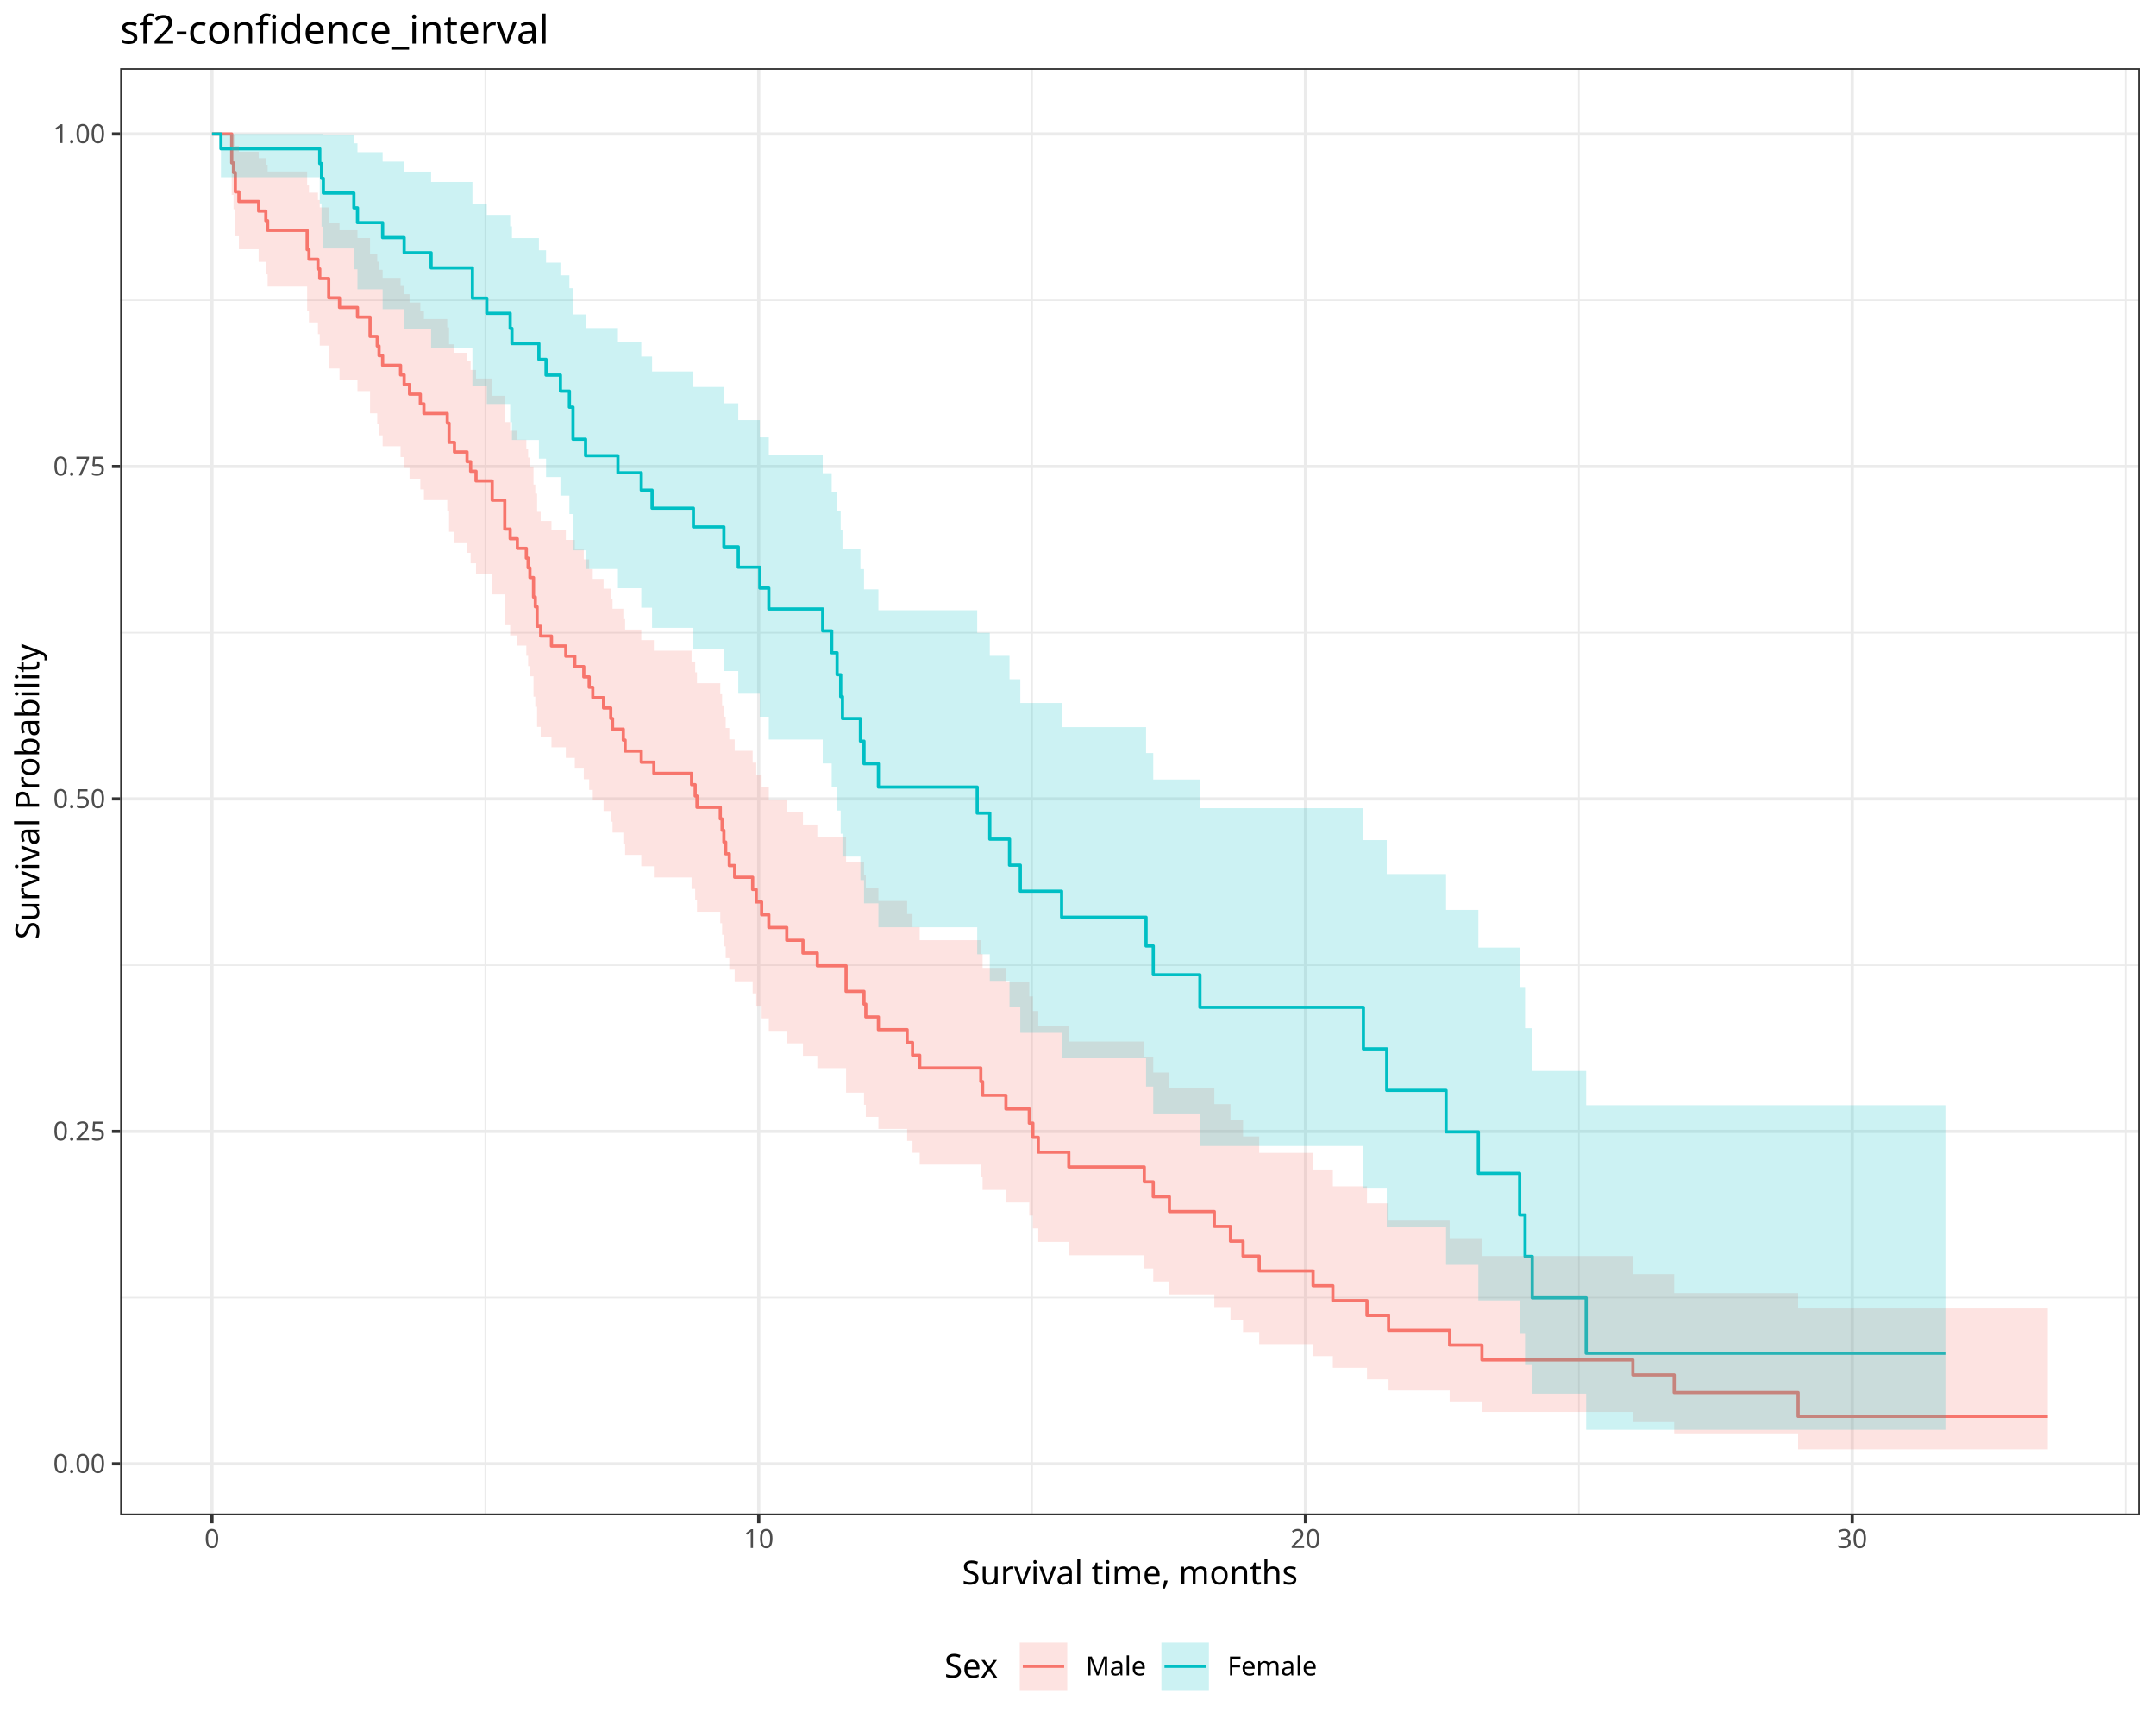
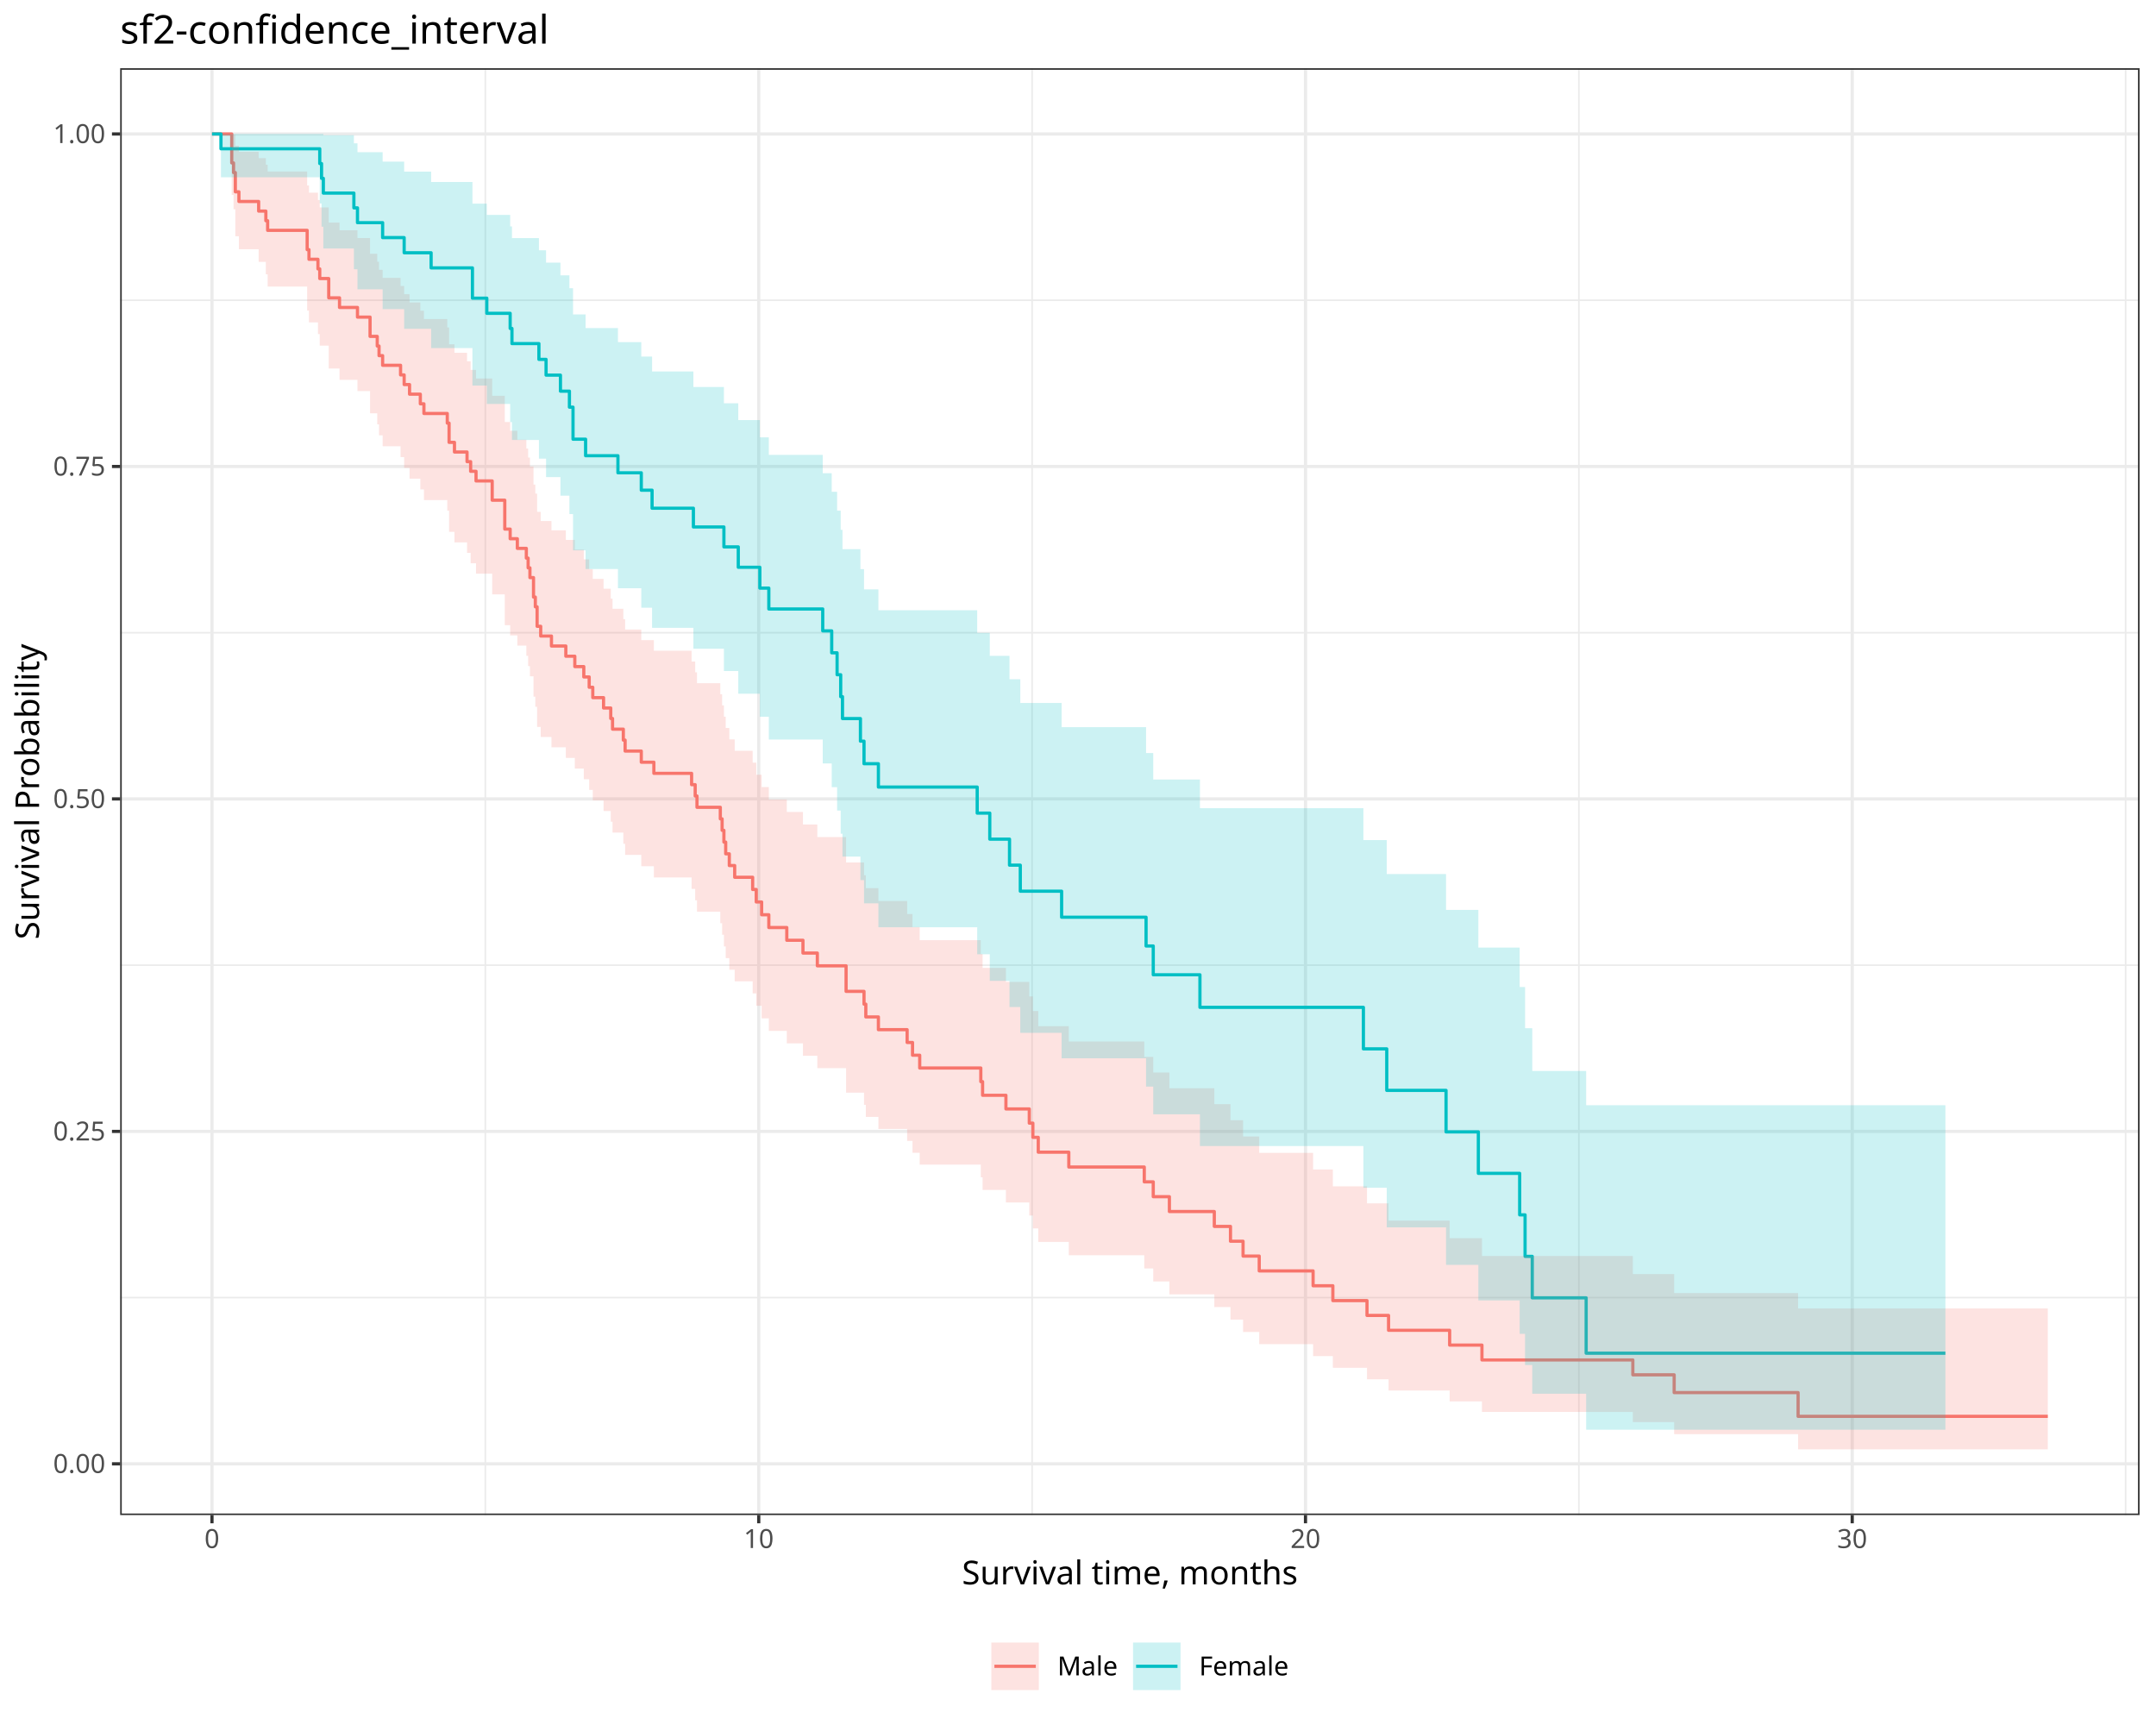
<svg xmlns="http://www.w3.org/2000/svg" class="svglite" data-engine-version="2.0" width="720.00pt" height="576.00pt" viewBox="0 0 720.00 576.00">
  <defs>
    <style type="text/css">
    .svglite line, .svglite polyline, .svglite polygon, .svglite path, .svglite rect, .svglite circle {
      fill: none;
      stroke: #000000;
      stroke-linecap: round;
      stroke-linejoin: round;
      stroke-miterlimit: 10.00;
    }
  </style>
  </defs>
  <rect width="100%" height="100%" style="stroke: none; fill: #FFFFFF;" />
  <defs>
    <clipPath id="cpMC4wMHw3MjAuMDB8MC4wMHw1NzYuMDA=">
      <rect x="0.00" y="0.00" width="720.00" height="576.00" />
    </clipPath>
  </defs>
  <g clip-path="url(#cpMC4wMHw3MjAuMDB8MC4wMHw1NzYuMDA=)">
    <rect x="0.00" y="0.00" width="720.00" height="576.00" style="stroke-width: 1.07; stroke: #FFFFFF; fill: #FFFFFF;" />
  </g>
  <defs>
    <clipPath id="cpNDAuMTN8NzE0LjUyfDIyLjc4fDUwNS45MQ==">
      <rect x="40.13" y="22.78" width="674.39" height="483.13" />
    </clipPath>
  </defs>
  <g clip-path="url(#cpNDAuMTN8NzE0LjUyfDIyLjc4fDUwNS45MQ==)">
    <rect x="40.13" y="22.78" width="674.39" height="483.13" style="stroke-width: 1.07; stroke: none; fill: #FFFFFF;" />
    <polyline points="40.13,433.29 714.52,433.29 " style="stroke-width: 0.53; stroke: #EBEBEB; stroke-linecap: butt;" />
    <polyline points="40.13,322.28 714.52,322.28 " style="stroke-width: 0.53; stroke: #EBEBEB; stroke-linecap: butt;" />
    <polyline points="40.13,211.27 714.52,211.27 " style="stroke-width: 0.53; stroke: #EBEBEB; stroke-linecap: butt;" />
    <polyline points="40.13,100.25 714.52,100.25 " style="stroke-width: 0.53; stroke: #EBEBEB; stroke-linecap: butt;" />
    <polyline points="162.08,505.91 162.08,22.78 " style="stroke-width: 0.53; stroke: #EBEBEB; stroke-linecap: butt;" />
    <polyline points="344.67,505.91 344.67,22.78 " style="stroke-width: 0.53; stroke: #EBEBEB; stroke-linecap: butt;" />
    <polyline points="527.26,505.91 527.26,22.78 " style="stroke-width: 0.53; stroke: #EBEBEB; stroke-linecap: butt;" />
    <polyline points="709.85,505.91 709.85,22.78 " style="stroke-width: 0.53; stroke: #EBEBEB; stroke-linecap: butt;" />
    <polyline points="40.13,488.80 714.52,488.80 " style="stroke-width: 1.07; stroke: #EBEBEB; stroke-linecap: butt;" />
    <polyline points="40.13,377.79 714.52,377.79 " style="stroke-width: 1.07; stroke: #EBEBEB; stroke-linecap: butt;" />
    <polyline points="40.13,266.77 714.52,266.77 " style="stroke-width: 1.07; stroke: #EBEBEB; stroke-linecap: butt;" />
    <polyline points="40.13,155.76 714.52,155.76 " style="stroke-width: 1.07; stroke: #EBEBEB; stroke-linecap: butt;" />
    <polyline points="40.13,44.74 714.52,44.74 " style="stroke-width: 1.07; stroke: #EBEBEB; stroke-linecap: butt;" />
    <polyline points="70.79,505.91 70.79,22.78 " style="stroke-width: 1.07; stroke: #EBEBEB; stroke-linecap: butt;" />
    <polyline points="253.38,505.91 253.38,22.78 " style="stroke-width: 1.07; stroke: #EBEBEB; stroke-linecap: butt;" />
    <polyline points="435.97,505.91 435.97,22.78 " style="stroke-width: 1.07; stroke: #EBEBEB; stroke-linecap: butt;" />
    <polyline points="618.55,505.91 618.55,22.78 " style="stroke-width: 1.07; stroke: #EBEBEB; stroke-linecap: butt;" />
    <polyline points="70.79,44.74 77.39,44.74 77.39,54.40 77.99,54.40 77.99,57.62 78.59,57.62 78.59,64.05 79.79,64.05 79.79,67.27 86.38,67.27 86.38,70.49 88.78,70.49 88.78,73.70 89.38,73.70 89.38,76.92 102.58,76.92 102.58,83.36 103.18,83.36 103.18,86.58 106.18,86.58 106.18,89.79 106.78,89.79 106.78,93.01 109.78,93.01 109.78,99.45 113.38,99.45 113.38,102.66 119.38,102.66 119.38,105.88 123.58,105.88 123.58,112.32 125.98,112.32 125.98,115.54 126.58,115.54 126.58,118.75 127.78,118.75 127.78,121.97 133.77,121.97 133.77,125.19 134.97,125.19 134.97,128.41 136.77,128.41 136.77,131.62 140.37,131.62 140.37,134.84 141.57,134.84 141.57,138.06 149.37,138.06 149.37,141.28 149.97,141.28 149.97,147.71 151.77,147.71 151.77,150.93 155.97,150.93 155.97,154.15 157.17,154.15 157.17,157.37 158.97,157.37 158.97,160.59 164.37,160.59 164.37,167.02 168.57,167.02 168.57,176.67 170.37,176.67 170.37,179.89 172.77,179.89 172.77,183.11 175.17,183.11 175.17,183.11 175.77,183.11 175.77,186.36 176.37,186.36 176.37,189.61 176.97,189.61 176.97,192.87 178.17,192.87 178.17,199.37 178.77,199.37 178.77,202.62 179.37,202.62 179.37,209.13 180.57,209.13 180.57,212.38 181.77,212.38 181.77,212.38 183.56,212.38 183.56,212.38 184.16,212.38 184.16,215.71 185.36,215.71 185.36,215.71 188.36,215.71 188.36,215.71 188.96,215.71 188.96,219.12 191.96,219.12 191.96,222.58 194.96,222.58 194.96,226.04 196.76,226.04 196.76,229.49 197.96,229.49 197.96,232.95 201.56,232.95 201.56,236.41 203.36,236.41 203.36,236.41 203.96,236.41 203.96,239.91 204.56,239.91 204.56,243.47 205.76,243.47 205.76,243.47 208.16,243.47 208.16,247.13 208.76,247.13 208.76,250.79 212.96,250.79 212.96,250.79 214.16,250.79 214.16,254.51 218.36,254.51 218.36,258.23 226.16,258.23 226.16,258.23 230.96,258.23 230.96,262.01 232.16,262.01 232.16,265.79 232.76,265.79 232.76,269.57 238.15,269.57 238.15,269.57 240.55,269.57 240.55,273.42 241.15,273.42 241.15,277.26 241.75,277.26 241.75,281.18 242.35,281.18 242.35,285.10 243.55,285.10 243.55,289.02 245.35,289.02 245.35,292.93 245.95,292.93 245.95,292.93 250.75,292.93 250.75,292.93 251.35,292.93 251.35,297.01 252.55,297.01 252.55,301.18 254.35,301.18 254.35,305.45 256.75,305.45 256.75,309.71 262.75,309.71 262.75,313.97 268.15,313.97 268.15,318.24 272.95,318.24 272.95,322.50 282.55,322.50 282.55,331.03 288.54,331.03 288.54,335.30 289.14,335.30 289.14,339.56 293.34,339.56 293.34,343.82 302.94,343.82 302.94,348.09 304.74,348.09 304.74,352.35 307.14,352.35 307.14,356.62 313.14,356.62 313.14,356.62 318.54,356.62 318.54,356.62 327.54,356.62 327.54,361.17 328.14,361.17 328.14,365.73 335.93,365.73 335.93,370.29 337.13,370.29 337.13,370.29 343.73,370.29 343.73,375.03 344.93,375.03 344.93,379.77 345.53,379.77 345.53,379.77 346.73,379.77 346.73,384.73 356.93,384.73 356.93,389.68 382.13,389.68 382.13,394.64 385.13,394.64 385.13,399.59 390.52,399.59 390.52,404.55 405.52,404.55 405.52,409.51 410.92,409.51 410.92,414.46 415.12,414.46 415.12,419.42 420.52,419.42 420.52,424.37 438.51,424.37 438.51,429.33 445.11,429.33 445.11,434.29 456.51,434.29 456.51,439.24 463.71,439.24 463.71,444.20 484.11,444.20 484.11,449.15 494.90,449.15 494.90,454.11 545.29,454.11 545.29,459.07 554.29,459.07 554.29,459.07 559.09,459.07 559.09,465.01 574.69,465.01 574.69,465.01 600.48,465.01 600.48,472.94 676.67,472.94 676.67,472.94 683.87,472.94 683.87,472.94 " style="stroke-width: 1.07; stroke: #F8766D; stroke-linecap: butt;" />
    <polyline points="70.79,44.74 73.79,44.74 73.79,49.68 106.78,49.68 106.78,54.61 107.38,54.61 107.38,59.55 107.98,59.55 107.98,64.48 118.18,64.48 118.18,69.41 119.38,69.41 119.38,74.35 125.98,74.35 125.98,74.35 127.78,74.35 127.78,79.34 133.77,79.34 133.77,79.34 134.97,79.34 134.97,84.40 143.97,84.40 143.97,89.45 157.77,89.45 157.77,99.56 162.57,99.56 162.57,104.62 170.37,104.62 170.37,109.67 170.97,109.67 170.97,114.73 174.57,114.73 174.57,114.73 175.77,114.73 175.77,114.73 176.97,114.73 176.97,114.73 179.97,114.73 179.97,120.00 182.36,120.00 182.36,125.26 185.96,125.26 185.96,125.26 187.16,125.26 187.16,130.61 190.16,130.61 190.16,135.96 191.36,135.96 191.36,146.65 191.96,146.65 191.96,146.65 192.56,146.65 192.56,146.65 195.56,146.65 195.56,152.17 197.36,152.17 197.36,152.17 205.16,152.17 205.16,152.17 206.36,152.17 206.36,157.87 211.76,157.87 211.76,157.87 214.16,157.87 214.16,163.68 214.76,163.68 214.76,163.68 216.56,163.68 216.56,163.68 217.76,163.68 217.76,169.70 221.96,169.70 221.96,169.70 230.36,169.70 230.36,169.70 231.56,169.70 231.56,175.96 232.16,175.96 232.16,175.96 233.95,175.96 233.95,175.96 236.35,175.96 236.35,175.96 241.75,175.96 241.75,182.61 245.95,182.61 245.95,182.61 246.55,182.61 246.55,189.42 248.35,189.42 248.35,189.42 253.75,189.42 253.75,196.38 256.75,196.38 256.75,203.34 259.75,203.34 259.75,203.34 269.95,203.34 269.95,203.34 274.75,203.34 274.75,210.66 277.75,210.66 277.75,217.98 279.55,217.98 279.55,225.30 280.75,225.30 280.75,232.62 281.35,232.62 281.35,239.94 284.34,239.94 284.34,239.94 287.34,239.94 287.34,247.48 288.54,247.48 288.54,255.02 289.14,255.02 289.14,255.02 293.34,255.02 293.34,262.81 296.34,262.81 296.34,262.81 299.94,262.81 299.94,262.81 301.14,262.81 301.14,262.81 326.34,262.81 326.34,271.51 330.54,271.51 330.54,280.20 337.13,280.20 337.13,288.89 340.73,288.89 340.73,297.58 354.53,297.58 354.53,306.27 377.33,306.27 377.33,306.27 382.73,306.27 382.73,315.88 385.13,315.88 385.13,325.49 388.12,325.49 388.12,325.49 396.52,325.49 396.52,325.49 400.72,325.49 400.72,336.37 401.32,336.37 401.32,336.37 406.12,336.37 406.12,336.37 423.52,336.37 423.52,336.37 455.31,336.37 455.31,350.23 463.11,350.23 463.11,364.09 482.91,364.09 482.91,377.95 493.70,377.95 493.70,391.80 507.50,391.80 507.50,405.66 509.30,405.66 509.30,419.52 511.70,419.52 511.70,433.37 514.70,433.37 514.70,433.37 529.70,433.37 529.70,451.85 563.29,451.85 563.29,451.85 649.67,451.85 649.67,451.85 " style="stroke-width: 1.07; stroke: #00BFC4; stroke-linecap: butt;" />
    <polygon points="70.79,44.74 77.39,44.74 77.39,44.74 77.99,44.74 77.99,45.00 78.59,45.00 78.59,48.67 79.79,48.67 79.79,50.69 86.38,50.69 86.38,52.81 88.78,52.81 88.78,55.00 89.38,55.00 89.38,57.26 102.58,57.26 102.58,61.94 103.18,61.94 103.18,64.34 106.18,64.34 106.18,66.79 106.78,66.79 106.78,69.27 109.78,69.27 109.78,74.32 113.38,74.32 113.38,76.89 119.38,76.89 119.38,79.48 123.58,79.48 123.58,84.74 125.98,84.74 125.98,87.40 126.58,87.40 126.58,90.09 127.78,90.09 127.78,92.79 133.77,92.79 133.77,95.50 134.97,95.50 134.97,98.24 136.77,98.24 136.77,100.99 140.37,100.99 140.37,103.76 141.57,103.76 141.57,106.54 149.37,106.54 149.37,109.34 149.97,109.34 149.97,114.97 151.77,114.97 151.77,117.80 155.97,117.80 155.97,120.65 157.17,120.65 157.17,123.51 158.97,123.51 158.97,126.39 164.37,126.39 164.37,132.16 168.57,132.16 168.57,140.91 170.37,140.91 170.37,143.85 172.77,143.85 172.77,146.80 175.17,146.80 175.17,146.80 175.77,146.80 175.77,149.78 176.37,149.78 176.37,152.77 176.97,152.77 176.97,155.77 178.17,155.77 178.17,161.80 178.77,161.80 178.77,164.83 179.37,164.83 179.37,170.91 180.57,170.91 180.57,173.97 181.77,173.97 181.77,173.97 183.56,173.97 183.56,173.97 184.16,173.97 184.16,177.09 185.36,177.09 185.36,177.09 188.36,177.09 188.36,177.09 188.96,177.09 188.96,180.29 191.96,180.29 191.96,183.52 194.96,183.52 194.96,186.77 196.76,186.77 196.76,190.03 197.96,190.03 197.96,193.30 201.56,193.30 201.56,196.58 203.36,196.58 203.36,196.58 203.96,196.58 203.96,199.90 204.56,199.90 204.56,203.28 205.76,203.28 205.76,203.28 208.16,203.28 208.16,206.74 208.76,206.74 208.76,210.21 212.96,210.21 212.96,210.21 214.16,210.21 214.16,213.74 218.36,213.74 218.36,217.29 226.16,217.29 226.16,217.29 230.96,217.29 230.96,220.89 232.16,220.89 232.16,224.50 232.76,224.50 232.76,228.13 238.15,228.13 238.15,228.13 240.55,228.13 240.55,231.82 241.15,231.82 241.15,235.52 241.75,235.52 241.75,239.30 242.35,239.30 242.35,243.08 243.55,243.08 243.55,246.89 245.35,246.89 245.35,250.70 245.95,250.70 245.95,250.70 250.75,250.70 250.75,250.70 251.35,250.70 251.35,254.66 252.55,254.66 252.55,258.69 254.35,258.69 254.35,262.81 256.75,262.81 256.75,266.96 262.75,266.96 262.75,271.12 268.15,271.12 268.15,275.31 272.95,275.31 272.95,279.51 282.55,279.51 282.55,287.99 288.54,287.99 288.54,292.26 289.14,292.26 289.14,296.55 293.34,296.55 293.34,300.86 302.94,300.86 302.94,305.20 304.74,305.20 304.74,309.56 307.14,309.56 307.14,313.94 313.14,313.94 313.14,313.94 318.54,313.94 318.54,313.94 327.54,313.94 327.54,318.55 328.14,318.55 328.14,323.20 335.93,323.20 335.93,327.88 337.13,327.88 337.13,327.88 343.73,327.88 343.73,332.72 344.93,332.72 344.93,337.60 345.53,337.60 345.53,337.60 346.73,337.60 346.73,342.66 356.93,342.66 356.93,347.77 382.13,347.77 382.13,352.92 385.13,352.92 385.13,358.13 390.52,358.13 390.52,363.38 405.52,363.38 405.52,368.69 410.92,368.69 410.92,374.06 415.12,374.06 415.12,379.48 420.52,379.48 420.52,384.96 438.51,384.96 438.51,390.51 445.11,390.51 445.11,396.13 456.51,396.13 456.51,401.82 463.71,401.82 463.71,407.59 484.11,407.59 484.11,413.44 494.90,413.44 494.90,419.39 545.29,419.39 545.29,425.43 554.29,425.43 554.29,425.43 559.09,425.43 559.09,431.77 574.69,431.77 574.69,431.77 600.48,431.77 600.48,436.92 676.67,436.92 676.67,436.92 683.87,436.92 683.87,436.92 683.87,483.95 683.87,483.95 676.67,483.95 676.67,483.95 600.48,483.95 600.48,478.88 574.69,478.88 574.69,478.88 559.09,478.88 559.09,474.85 554.29,474.85 554.29,474.85 545.29,474.85 545.29,471.46 494.90,471.46 494.90,467.94 484.11,467.94 484.11,464.31 463.71,464.31 463.71,460.57 456.51,460.57 456.51,456.73 445.11,456.73 445.11,452.82 438.51,452.82 438.51,448.83 420.52,448.83 420.52,444.77 415.12,444.77 415.12,440.64 410.92,440.64 410.92,436.45 405.52,436.45 405.52,432.21 390.52,432.21 390.52,427.90 385.13,427.90 385.13,423.55 382.13,423.55 382.13,419.14 356.93,419.14 356.93,414.69 346.73,414.69 346.73,410.18 345.53,410.18 345.53,410.18 344.93,410.18 344.93,405.87 343.73,405.87 343.73,401.52 337.13,401.52 337.13,401.52 335.93,401.52 335.93,397.34 328.14,397.34 328.14,393.12 327.54,393.12 327.54,388.88 318.54,388.88 318.54,388.88 313.14,388.88 313.14,388.88 307.14,388.88 307.14,384.93 304.74,384.93 304.74,380.96 302.94,380.96 302.94,376.96 293.34,376.96 293.34,372.95 289.14,372.95 289.14,368.91 288.54,368.91 288.54,364.85 282.55,364.85 282.55,356.66 272.95,356.66 272.95,352.54 268.15,352.54 268.15,348.39 262.75,348.39 262.75,344.23 256.75,344.23 256.75,340.04 254.35,340.04 254.35,335.83 252.55,335.83 252.55,331.71 251.35,331.71 251.35,327.67 250.75,327.67 250.75,327.67 245.95,327.67 245.95,327.67 245.35,327.67 245.35,323.81 243.55,323.81 243.55,319.93 242.35,319.93 242.35,316.03 241.75,316.03 241.75,312.12 241.15,312.12 241.15,308.28 240.55,308.28 240.55,304.42 238.15,304.42 238.15,304.42 232.76,304.42 232.76,300.63 232.16,300.63 232.16,296.82 230.96,296.82 230.96,293.00 226.16,293.00 226.16,293.00 218.36,293.00 218.36,289.24 214.16,289.24 214.16,285.46 212.96,285.46 212.96,285.46 208.76,285.46 208.76,281.74 208.16,281.74 208.16,278.01 205.76,278.01 205.76,278.01 204.56,278.01 204.56,274.38 203.96,274.38 203.96,270.81 203.36,270.81 203.36,270.81 201.56,270.81 201.56,267.28 197.96,267.28 197.96,263.75 196.76,263.75 196.76,260.20 194.96,260.20 194.96,256.64 191.96,256.64 191.96,253.07 188.96,253.07 188.96,249.54 188.36,249.54 188.36,249.54 185.36,249.54 185.36,249.54 184.16,249.54 184.16,246.10 183.56,246.10 183.56,246.10 181.77,246.10 181.77,246.10 180.57,246.10 180.57,242.74 179.37,242.74 179.37,236.01 178.77,236.01 178.77,232.62 178.17,232.62 178.17,225.83 176.97,225.83 176.97,222.42 176.37,222.42 176.37,219.00 175.77,219.00 175.77,215.57 175.17,215.57 175.17,215.57 172.77,215.57 172.77,212.17 170.37,212.17 170.37,208.76 168.57,208.76 168.57,198.47 164.37,198.47 164.37,191.56 158.97,191.56 158.97,188.08 157.17,188.08 157.17,184.60 155.97,184.60 155.97,181.10 151.77,181.10 151.77,177.59 149.97,177.59 149.97,170.53 149.37,170.53 149.37,166.98 141.57,166.98 141.57,163.42 140.37,163.42 140.37,159.84 136.77,159.84 136.77,156.24 134.97,156.24 134.97,152.63 133.77,152.63 133.77,149.01 127.78,149.01 127.78,145.36 126.58,145.36 126.58,141.70 125.98,141.70 125.98,138.01 123.58,138.01 123.58,130.58 119.38,130.58 119.38,126.83 113.38,126.83 113.38,123.05 109.78,123.05 109.78,115.41 106.78,115.41 106.78,111.55 106.18,111.55 106.18,107.65 103.18,107.65 103.18,103.71 102.58,103.71 102.58,95.69 89.38,95.69 89.38,91.60 88.78,91.60 88.78,87.45 86.38,87.45 86.38,83.22 79.79,83.22 79.79,78.89 78.59,78.89 78.59,69.87 77.99,69.87 77.99,65.07 77.39,65.07 77.39,44.74 70.79,44.74 " style="stroke-width: 0.00; stroke: none; fill: #F8766D; fill-opacity: 0.20;" />
    <polyline points="70.79,44.74 77.39,44.74 77.39,44.74 77.99,44.74 77.99,45.00 78.59,45.00 78.59,48.67 79.79,48.67 79.79,50.69 86.38,50.69 86.38,52.81 88.78,52.81 88.78,55.00 89.38,55.00 89.38,57.26 102.58,57.26 102.58,61.94 103.18,61.94 103.18,64.34 106.18,64.34 106.18,66.79 106.78,66.79 106.78,69.27 109.78,69.27 109.78,74.32 113.38,74.32 113.38,76.89 119.38,76.89 119.38,79.48 123.58,79.48 123.58,84.74 125.98,84.74 125.98,87.40 126.58,87.40 126.58,90.09 127.78,90.09 127.78,92.79 133.77,92.79 133.77,95.50 134.97,95.50 134.97,98.24 136.77,98.24 136.77,100.99 140.37,100.99 140.37,103.76 141.57,103.76 141.57,106.54 149.37,106.54 149.37,109.34 149.97,109.34 149.97,114.97 151.77,114.97 151.77,117.80 155.97,117.80 155.97,120.65 157.17,120.65 157.17,123.51 158.97,123.51 158.97,126.39 164.37,126.39 164.37,132.16 168.57,132.16 168.57,140.91 170.37,140.91 170.37,143.85 172.77,143.85 172.77,146.80 175.17,146.80 175.17,146.80 175.77,146.80 175.77,149.78 176.37,149.78 176.37,152.77 176.97,152.77 176.97,155.77 178.17,155.77 178.17,161.80 178.77,161.80 178.77,164.83 179.37,164.83 179.37,170.91 180.57,170.91 180.57,173.97 181.77,173.97 181.77,173.97 183.56,173.97 183.56,173.97 184.16,173.97 184.16,177.09 185.36,177.09 185.36,177.09 188.36,177.09 188.36,177.09 188.96,177.09 188.96,180.29 191.96,180.29 191.96,183.52 194.96,183.52 194.96,186.77 196.76,186.77 196.76,190.03 197.96,190.03 197.96,193.30 201.56,193.30 201.56,196.58 203.36,196.58 203.36,196.58 203.96,196.58 203.96,199.90 204.56,199.90 204.56,203.28 205.76,203.28 205.76,203.28 208.16,203.28 208.16,206.74 208.76,206.74 208.76,210.21 212.96,210.21 212.96,210.21 214.16,210.21 214.16,213.74 218.36,213.74 218.36,217.29 226.16,217.29 226.16,217.29 230.96,217.29 230.96,220.89 232.16,220.89 232.16,224.50 232.76,224.50 232.76,228.13 238.15,228.13 238.15,228.13 240.55,228.13 240.55,231.82 241.15,231.82 241.15,235.52 241.75,235.52 241.75,239.30 242.35,239.30 242.35,243.08 243.55,243.08 243.55,246.89 245.35,246.89 245.35,250.70 245.95,250.70 245.95,250.70 250.75,250.70 250.75,250.70 251.35,250.70 251.35,254.66 252.55,254.66 252.55,258.69 254.35,258.69 254.35,262.81 256.75,262.81 256.75,266.96 262.75,266.96 262.75,271.12 268.15,271.12 268.15,275.31 272.95,275.31 272.95,279.51 282.55,279.51 282.55,287.99 288.54,287.99 288.54,292.26 289.14,292.26 289.14,296.55 293.34,296.55 293.34,300.86 302.94,300.86 302.94,305.20 304.74,305.20 304.74,309.56 307.14,309.56 307.14,313.94 313.14,313.94 313.14,313.94 318.54,313.94 318.54,313.94 327.54,313.94 327.54,318.55 328.14,318.55 328.14,323.20 335.93,323.20 335.93,327.88 337.13,327.88 337.13,327.88 343.73,327.88 343.73,332.72 344.93,332.72 344.93,337.60 345.53,337.60 345.53,337.60 346.73,337.60 346.73,342.66 356.93,342.66 356.93,347.77 382.13,347.77 382.13,352.92 385.13,352.92 385.13,358.13 390.52,358.13 390.52,363.38 405.52,363.38 405.52,368.69 410.92,368.69 410.92,374.06 415.12,374.06 415.12,379.48 420.52,379.48 420.52,384.96 438.51,384.96 438.51,390.51 445.11,390.51 445.11,396.13 456.51,396.13 456.51,401.82 463.71,401.82 463.71,407.59 484.11,407.59 484.11,413.44 494.90,413.44 494.90,419.39 545.29,419.39 545.29,425.43 554.29,425.43 554.29,425.43 559.09,425.43 559.09,431.77 574.69,431.77 574.69,431.77 600.48,431.77 600.48,436.92 676.67,436.92 676.67,436.92 683.87,436.92 683.87,436.92 " style="stroke-width: 1.07; stroke: none;" />
    <polyline points="683.87,483.95 683.87,483.95 676.67,483.95 676.67,483.95 600.48,483.95 600.48,478.88 574.69,478.88 574.69,478.88 559.09,478.88 559.09,474.85 554.29,474.85 554.29,474.85 545.29,474.85 545.29,471.46 494.90,471.46 494.90,467.94 484.11,467.94 484.11,464.31 463.71,464.31 463.71,460.57 456.51,460.57 456.51,456.73 445.11,456.73 445.11,452.82 438.51,452.82 438.51,448.83 420.52,448.83 420.52,444.77 415.12,444.77 415.12,440.64 410.92,440.64 410.92,436.45 405.52,436.45 405.52,432.21 390.52,432.21 390.52,427.90 385.13,427.90 385.13,423.55 382.13,423.55 382.13,419.14 356.93,419.14 356.93,414.69 346.73,414.69 346.73,410.18 345.53,410.18 345.53,410.18 344.93,410.18 344.93,405.87 343.73,405.87 343.73,401.52 337.13,401.52 337.13,401.52 335.93,401.52 335.93,397.34 328.14,397.34 328.14,393.12 327.54,393.12 327.54,388.88 318.54,388.88 318.54,388.88 313.14,388.88 313.14,388.88 307.14,388.88 307.14,384.93 304.74,384.93 304.74,380.96 302.94,380.96 302.94,376.96 293.34,376.96 293.34,372.95 289.14,372.95 289.14,368.91 288.54,368.91 288.54,364.85 282.55,364.85 282.55,356.66 272.95,356.66 272.95,352.54 268.15,352.54 268.15,348.39 262.75,348.39 262.75,344.23 256.75,344.23 256.75,340.04 254.35,340.04 254.35,335.83 252.55,335.83 252.55,331.71 251.35,331.71 251.35,327.67 250.75,327.67 250.75,327.67 245.95,327.67 245.95,327.67 245.35,327.67 245.35,323.81 243.55,323.81 243.55,319.93 242.35,319.93 242.35,316.03 241.75,316.03 241.75,312.12 241.15,312.12 241.15,308.28 240.55,308.28 240.55,304.42 238.15,304.42 238.15,304.42 232.76,304.42 232.76,300.63 232.16,300.63 232.16,296.82 230.96,296.82 230.96,293.00 226.16,293.00 226.16,293.00 218.36,293.00 218.36,289.24 214.16,289.24 214.16,285.46 212.96,285.46 212.96,285.46 208.76,285.46 208.76,281.74 208.16,281.74 208.16,278.01 205.76,278.01 205.76,278.01 204.56,278.01 204.56,274.38 203.96,274.38 203.96,270.81 203.36,270.81 203.36,270.81 201.56,270.81 201.56,267.28 197.96,267.28 197.96,263.75 196.76,263.75 196.76,260.20 194.96,260.20 194.96,256.64 191.96,256.64 191.96,253.07 188.96,253.07 188.96,249.54 188.36,249.54 188.36,249.54 185.36,249.54 185.36,249.54 184.16,249.54 184.16,246.10 183.56,246.10 183.56,246.10 181.77,246.10 181.77,246.10 180.57,246.10 180.57,242.74 179.37,242.74 179.37,236.01 178.77,236.01 178.77,232.62 178.17,232.62 178.17,225.83 176.97,225.83 176.97,222.42 176.37,222.42 176.37,219.00 175.77,219.00 175.77,215.57 175.17,215.57 175.17,215.57 172.77,215.57 172.77,212.17 170.37,212.17 170.37,208.76 168.57,208.76 168.57,198.47 164.37,198.47 164.37,191.56 158.97,191.56 158.97,188.08 157.17,188.08 157.17,184.60 155.97,184.60 155.97,181.10 151.77,181.10 151.77,177.59 149.97,177.59 149.97,170.53 149.37,170.53 149.37,166.98 141.57,166.98 141.57,163.42 140.37,163.42 140.37,159.84 136.77,159.84 136.77,156.24 134.97,156.24 134.97,152.63 133.77,152.63 133.77,149.01 127.78,149.01 127.78,145.36 126.58,145.36 126.58,141.70 125.98,141.70 125.98,138.01 123.58,138.01 123.58,130.58 119.38,130.58 119.38,126.83 113.38,126.83 113.38,123.05 109.78,123.05 109.78,115.41 106.78,115.41 106.78,111.55 106.18,111.55 106.18,107.65 103.18,107.65 103.18,103.71 102.58,103.71 102.58,95.69 89.38,95.69 89.38,91.60 88.78,91.60 88.78,87.45 86.38,87.45 86.38,83.22 79.79,83.22 79.79,78.89 78.59,78.89 78.59,69.87 77.99,69.87 77.99,65.07 77.39,65.07 77.39,44.74 70.79,44.74 " style="stroke-width: 1.07; stroke: none;" />
    <polygon points="70.79,44.74 73.79,44.74 73.79,44.74 106.78,44.74 106.78,44.74 107.38,44.74 107.38,44.74 107.98,44.74 107.98,45.15 118.18,45.15 118.18,47.86 119.38,47.86 119.38,50.82 125.98,50.82 125.98,50.82 127.78,50.82 127.78,53.97 133.77,53.97 133.77,53.97 134.97,53.97 134.97,57.30 143.97,57.30 143.97,60.76 157.77,60.76 157.77,68.00 162.57,68.00 162.57,71.76 170.37,71.76 170.37,75.60 170.97,75.60 170.97,79.50 174.57,79.50 174.57,79.50 175.77,79.50 175.77,79.50 176.97,79.50 176.97,79.50 179.97,79.50 179.97,83.57 182.36,83.57 182.36,87.70 185.96,87.70 185.96,87.70 187.16,87.70 187.16,91.94 190.16,91.94 190.16,96.24 191.36,96.24 191.36,104.99 191.96,104.99 191.96,104.99 192.56,104.99 192.56,104.99 195.56,104.99 195.56,109.54 197.36,109.54 197.36,109.54 205.16,109.54 205.16,109.54 206.36,109.54 206.36,114.24 211.76,114.24 211.76,114.24 214.16,114.24 214.16,119.06 214.76,119.06 214.76,119.06 216.56,119.06 216.56,119.06 217.76,119.06 217.76,124.04 221.96,124.04 221.96,124.04 230.36,124.04 230.36,124.04 231.56,124.04 231.56,129.22 232.16,129.22 232.16,129.22 233.95,129.22 233.95,129.22 236.35,129.22 236.35,129.22 241.75,129.22 241.75,134.66 245.95,134.66 245.95,134.66 246.55,134.66 246.55,140.27 248.35,140.27 248.35,140.27 253.75,140.27 253.75,146.04 256.75,146.04 256.75,151.89 259.75,151.89 259.75,151.89 269.95,151.89 269.95,151.89 274.75,151.89 274.75,158.01 277.75,158.01 277.75,164.22 279.55,164.22 279.55,170.52 280.75,170.52 280.75,176.91 281.35,176.91 281.35,183.37 284.34,183.37 284.34,183.37 287.34,183.37 287.34,190.04 288.54,190.04 288.54,196.80 289.14,196.80 289.14,196.80 293.34,196.80 293.34,203.77 296.34,203.77 296.34,203.77 299.94,203.77 299.94,203.77 301.14,203.77 301.14,203.77 326.34,203.77 326.34,211.32 330.54,211.32 330.54,219.00 337.13,219.00 337.13,226.81 340.73,226.81 340.73,234.74 354.53,234.74 354.53,242.80 377.33,242.80 377.33,242.80 382.73,242.80 382.73,251.46 385.13,251.46 385.13,260.29 388.12,260.29 388.12,260.29 396.52,260.29 396.52,260.29 400.72,260.29 400.72,269.86 401.32,269.86 401.32,269.86 406.12,269.86 406.12,269.86 423.52,269.86 423.52,269.86 455.31,269.86 455.31,280.52 463.11,280.52 463.11,291.86 482.91,291.86 482.91,303.83 493.70,303.83 493.70,316.41 507.50,316.41 507.50,329.58 509.30,329.58 509.30,343.33 511.70,343.33 511.70,357.61 514.70,357.61 514.70,357.61 529.70,357.61 529.70,369.05 563.29,369.05 563.29,369.05 649.67,369.05 649.67,369.05 649.67,477.40 649.67,477.40 563.29,477.40 563.29,477.40 529.70,477.40 529.70,465.38 514.70,465.38 514.70,465.38 511.70,465.38 511.70,455.80 509.30,455.80 509.30,445.39 507.50,445.39 507.50,434.22 493.70,434.22 493.70,422.36 482.91,422.36 482.91,409.83 463.11,409.83 463.11,396.61 455.31,396.61 455.31,382.68 423.52,382.68 423.52,382.68 406.12,382.68 406.12,382.68 401.32,382.68 401.32,382.68 400.72,382.68 400.72,372.08 396.52,372.08 396.52,372.08 388.12,372.08 388.12,372.08 385.13,372.08 385.13,362.82 382.73,362.82 382.73,353.37 377.33,353.37 377.33,353.37 354.53,353.37 354.53,344.88 340.73,344.88 340.73,336.26 337.13,336.26 337.13,327.52 330.54,327.52 330.54,318.64 326.34,318.64 326.34,309.63 301.14,309.63 301.14,309.63 299.94,309.63 299.94,309.63 296.34,309.63 296.34,309.63 293.34,309.63 293.34,301.64 289.14,301.64 289.14,301.64 288.54,301.64 288.54,293.88 287.34,293.88 287.34,286.03 284.34,286.03 284.34,286.03 281.35,286.03 281.35,278.38 280.75,278.38 280.75,270.65 279.55,270.65 279.55,262.84 277.75,262.84 277.75,254.93 274.75,254.93 274.75,246.94 269.95,246.94 269.95,246.94 259.75,246.94 259.75,246.94 256.75,246.94 256.75,239.33 253.75,239.33 253.75,231.64 248.35,231.64 248.35,231.64 246.55,231.64 246.55,224.07 245.95,224.07 245.95,224.07 241.75,224.07 241.75,216.62 236.35,216.62 236.35,216.62 233.95,216.62 233.95,216.62 232.16,216.62 232.16,216.62 231.56,216.62 231.56,209.64 230.36,209.64 230.36,209.64 221.96,209.64 221.96,209.64 217.76,209.64 217.76,202.92 216.56,202.92 216.56,202.92 214.76,202.92 214.76,202.92 214.16,202.92 214.16,196.42 211.76,196.42 211.76,196.42 206.36,196.42 206.36,190.00 205.16,190.00 205.16,190.00 197.36,190.00 197.36,190.00 195.56,190.00 195.56,183.78 192.56,183.78 192.56,183.78 191.96,183.78 191.96,183.78 191.36,183.78 191.36,171.66 190.16,171.66 190.16,165.51 187.16,165.51 187.16,159.31 185.96,159.31 185.96,159.31 182.36,159.31 182.36,153.15 179.97,153.15 179.97,146.92 176.97,146.92 176.97,146.92 175.77,146.92 175.77,146.92 174.57,146.92 174.57,146.92 170.97,146.92 170.97,140.94 170.37,140.94 170.37,134.88 162.57,134.88 162.57,128.75 157.77,128.75 157.77,116.22 143.97,116.22 143.97,109.79 134.97,109.79 134.97,103.23 133.77,103.23 133.77,103.23 127.78,103.23 127.78,96.61 125.98,96.61 125.98,96.61 119.38,96.61 119.38,89.91 118.18,89.91 118.18,82.97 107.98,82.97 107.98,75.70 107.38,75.70 107.38,67.93 106.78,67.93 106.78,59.19 73.79,59.19 73.79,44.74 70.79,44.74 " style="stroke-width: 0.00; stroke: none; fill: #00BFC4; fill-opacity: 0.20;" />
    <polyline points="70.79,44.74 73.79,44.74 73.79,44.74 106.78,44.74 106.78,44.74 107.38,44.74 107.38,44.74 107.98,44.74 107.98,45.15 118.18,45.15 118.18,47.86 119.38,47.86 119.38,50.82 125.98,50.82 125.98,50.82 127.78,50.82 127.78,53.97 133.77,53.97 133.77,53.97 134.97,53.97 134.97,57.30 143.97,57.30 143.97,60.76 157.77,60.76 157.77,68.00 162.57,68.00 162.57,71.76 170.37,71.76 170.37,75.60 170.97,75.60 170.97,79.50 174.57,79.50 174.57,79.50 175.77,79.50 175.77,79.50 176.97,79.50 176.97,79.50 179.97,79.50 179.97,83.57 182.36,83.57 182.36,87.70 185.96,87.70 185.96,87.70 187.16,87.70 187.16,91.94 190.16,91.94 190.16,96.24 191.36,96.24 191.36,104.99 191.96,104.99 191.96,104.99 192.56,104.99 192.56,104.99 195.56,104.99 195.56,109.54 197.36,109.54 197.36,109.54 205.16,109.54 205.16,109.54 206.36,109.54 206.36,114.24 211.76,114.24 211.76,114.24 214.16,114.24 214.16,119.06 214.76,119.06 214.76,119.06 216.56,119.06 216.56,119.06 217.76,119.06 217.76,124.04 221.96,124.04 221.96,124.04 230.36,124.04 230.36,124.04 231.56,124.04 231.56,129.22 232.16,129.22 232.16,129.22 233.95,129.22 233.95,129.22 236.35,129.22 236.35,129.22 241.75,129.22 241.75,134.66 245.95,134.66 245.95,134.66 246.55,134.66 246.55,140.27 248.35,140.27 248.35,140.27 253.75,140.27 253.75,146.04 256.75,146.04 256.75,151.89 259.75,151.89 259.75,151.89 269.95,151.89 269.95,151.89 274.75,151.89 274.75,158.01 277.75,158.01 277.75,164.22 279.55,164.22 279.55,170.52 280.75,170.52 280.75,176.91 281.35,176.91 281.35,183.37 284.34,183.37 284.34,183.37 287.34,183.37 287.34,190.04 288.54,190.04 288.54,196.80 289.14,196.80 289.14,196.80 293.34,196.80 293.34,203.77 296.34,203.77 296.34,203.77 299.94,203.77 299.94,203.77 301.14,203.77 301.14,203.77 326.34,203.77 326.34,211.32 330.54,211.32 330.54,219.00 337.13,219.00 337.13,226.81 340.73,226.81 340.73,234.74 354.53,234.74 354.53,242.80 377.33,242.80 377.33,242.80 382.73,242.80 382.73,251.46 385.13,251.46 385.13,260.29 388.12,260.29 388.12,260.29 396.52,260.29 396.52,260.29 400.72,260.29 400.72,269.86 401.32,269.86 401.32,269.86 406.12,269.86 406.12,269.86 423.52,269.86 423.52,269.86 455.31,269.86 455.31,280.52 463.11,280.52 463.11,291.86 482.91,291.86 482.91,303.83 493.70,303.83 493.70,316.41 507.50,316.41 507.50,329.58 509.30,329.58 509.30,343.33 511.70,343.33 511.70,357.61 514.70,357.61 514.70,357.61 529.70,357.61 529.70,369.05 563.29,369.05 563.29,369.05 649.67,369.05 649.67,369.05 " style="stroke-width: 1.07; stroke: none;" />
    <polyline points="649.67,477.40 649.67,477.40 563.29,477.40 563.29,477.40 529.70,477.40 529.70,465.38 514.70,465.38 514.70,465.38 511.70,465.38 511.70,455.80 509.30,455.80 509.30,445.39 507.50,445.39 507.50,434.22 493.70,434.22 493.70,422.36 482.91,422.36 482.91,409.83 463.11,409.83 463.11,396.61 455.31,396.61 455.31,382.68 423.52,382.68 423.52,382.68 406.12,382.68 406.12,382.68 401.32,382.68 401.32,382.68 400.72,382.68 400.72,372.08 396.52,372.08 396.52,372.08 388.12,372.08 388.12,372.08 385.13,372.08 385.13,362.82 382.73,362.82 382.73,353.37 377.33,353.37 377.33,353.37 354.53,353.37 354.53,344.88 340.73,344.88 340.73,336.26 337.13,336.26 337.13,327.52 330.54,327.52 330.54,318.64 326.34,318.64 326.34,309.63 301.14,309.63 301.14,309.63 299.94,309.63 299.94,309.63 296.34,309.63 296.34,309.63 293.34,309.63 293.34,301.64 289.14,301.64 289.14,301.64 288.54,301.64 288.54,293.88 287.34,293.88 287.34,286.03 284.34,286.03 284.34,286.03 281.35,286.03 281.35,278.38 280.75,278.38 280.75,270.65 279.55,270.65 279.55,262.84 277.75,262.84 277.75,254.93 274.75,254.93 274.75,246.94 269.95,246.94 269.95,246.94 259.75,246.94 259.75,246.94 256.75,246.94 256.75,239.33 253.75,239.33 253.75,231.64 248.35,231.64 248.35,231.64 246.55,231.64 246.55,224.07 245.95,224.07 245.95,224.07 241.75,224.07 241.75,216.62 236.35,216.62 236.35,216.62 233.95,216.62 233.95,216.62 232.16,216.62 232.16,216.62 231.56,216.62 231.56,209.64 230.36,209.64 230.36,209.64 221.96,209.64 221.96,209.64 217.76,209.64 217.76,202.92 216.56,202.92 216.56,202.92 214.76,202.92 214.76,202.92 214.16,202.92 214.16,196.42 211.76,196.42 211.76,196.42 206.36,196.42 206.36,190.00 205.16,190.00 205.16,190.00 197.36,190.00 197.36,190.00 195.56,190.00 195.56,183.78 192.56,183.78 192.56,183.78 191.96,183.78 191.96,183.78 191.36,183.78 191.36,171.66 190.16,171.66 190.16,165.51 187.16,165.51 187.16,159.31 185.96,159.31 185.96,159.31 182.36,159.31 182.36,153.15 179.97,153.15 179.97,146.92 176.97,146.92 176.97,146.92 175.77,146.92 175.77,146.92 174.57,146.92 174.57,146.92 170.97,146.92 170.97,140.94 170.37,140.94 170.37,134.88 162.57,134.88 162.57,128.75 157.77,128.75 157.77,116.22 143.97,116.22 143.97,109.79 134.97,109.79 134.97,103.23 133.77,103.23 133.77,103.23 127.78,103.23 127.78,96.61 125.98,96.61 125.98,96.61 119.38,96.61 119.38,89.91 118.18,89.91 118.18,82.97 107.98,82.97 107.98,75.70 107.38,75.70 107.38,67.93 106.78,67.93 106.78,59.19 73.79,59.19 73.79,44.74 70.79,44.74 " style="stroke-width: 1.07; stroke: none;" />
    <rect x="40.13" y="22.78" width="674.39" height="483.13" style="stroke-width: 1.07; stroke: #333333;" />
  </g>
  <g clip-path="url(#cpMC4wMHw3MjAuMDB8MC4wMHw1NzYuMDA=)">
    <text x="35.20" y="491.83" text-anchor="end" style="font-size: 8.80px; fill: #4D4D4D; font-family: sans;" textLength="17.13px" lengthAdjust="spacingAndGlyphs">0.00</text>
    <text x="35.20" y="380.82" text-anchor="end" style="font-size: 8.80px; fill: #4D4D4D; font-family: sans;" textLength="17.13px" lengthAdjust="spacingAndGlyphs">0.25</text>
    <text x="35.20" y="269.80" text-anchor="end" style="font-size: 8.80px; fill: #4D4D4D; font-family: sans;" textLength="17.13px" lengthAdjust="spacingAndGlyphs">0.50</text>
    <text x="35.20" y="158.79" text-anchor="end" style="font-size: 8.80px; fill: #4D4D4D; font-family: sans;" textLength="17.13px" lengthAdjust="spacingAndGlyphs">0.75</text>
    <text x="35.20" y="47.77" text-anchor="end" style="font-size: 8.80px; fill: #4D4D4D; font-family: sans;" textLength="17.13px" lengthAdjust="spacingAndGlyphs">1.00</text>
    <polyline points="37.39,488.80 40.13,488.80 " style="stroke-width: 1.07; stroke: #333333; stroke-linecap: butt;" />
    <polyline points="37.39,377.79 40.13,377.79 " style="stroke-width: 1.07; stroke: #333333; stroke-linecap: butt;" />
    <polyline points="37.39,266.77 40.13,266.77 " style="stroke-width: 1.07; stroke: #333333; stroke-linecap: butt;" />
    <polyline points="37.39,155.76 40.13,155.76 " style="stroke-width: 1.07; stroke: #333333; stroke-linecap: butt;" />
    <polyline points="37.39,44.74 40.13,44.74 " style="stroke-width: 1.07; stroke: #333333; stroke-linecap: butt;" />
    <polyline points="70.79,508.65 70.79,505.91 " style="stroke-width: 1.07; stroke: #333333; stroke-linecap: butt;" />
    <polyline points="253.38,508.65 253.38,505.91 " style="stroke-width: 1.07; stroke: #333333; stroke-linecap: butt;" />
    <polyline points="435.97,508.65 435.97,505.91 " style="stroke-width: 1.07; stroke: #333333; stroke-linecap: butt;" />
    <polyline points="618.55,508.65 618.55,505.91 " style="stroke-width: 1.07; stroke: #333333; stroke-linecap: butt;" />
    <text x="70.79" y="516.90" text-anchor="middle" style="font-size: 8.80px; fill: #4D4D4D; font-family: sans;" textLength="4.89px" lengthAdjust="spacingAndGlyphs">0</text>
    <text x="253.38" y="516.90" text-anchor="middle" style="font-size: 8.80px; fill: #4D4D4D; font-family: sans;" textLength="9.79px" lengthAdjust="spacingAndGlyphs">10</text>
    <text x="435.97" y="516.90" text-anchor="middle" style="font-size: 8.80px; fill: #4D4D4D; font-family: sans;" textLength="9.79px" lengthAdjust="spacingAndGlyphs">20</text>
    <text x="618.55" y="516.90" text-anchor="middle" style="font-size: 8.80px; fill: #4D4D4D; font-family: sans;" textLength="9.79px" lengthAdjust="spacingAndGlyphs">30</text>
    <text x="377.33" y="529.04" text-anchor="middle" style="font-size: 11.00px; font-family: sans;" textLength="105.16px" lengthAdjust="spacingAndGlyphs">Survival time, months</text>
    <text transform="translate(13.05,264.35) rotate(-90)" text-anchor="middle" style="font-size: 11.00px; font-family: sans;" textLength="93.55px" lengthAdjust="spacingAndGlyphs">Survival Probability</text>
-     <rect x="309.92" y="542.28" width="134.82" height="28.24" style="stroke-width: 1.07; stroke: none; fill: #FFFFFF;" />
-     <text x="315.40" y="560.19" style="font-size: 11.00px; font-family: sans;" textLength="18.96px" lengthAdjust="spacingAndGlyphs">Sex</text>
-     <rect x="339.84" y="547.76" width="17.28" height="17.28" style="stroke-width: 1.07; stroke: none; fill: #FFFFFF;" />
-     <line x1="341.56" y1="556.40" x2="355.39" y2="556.40" style="stroke-width: 1.07; stroke: #F8766D; stroke-linecap: butt;" />
-     <rect x="340.55" y="548.47" width="15.86" height="15.86" style="stroke-width: 1.07; stroke: none; stroke-linecap: square; stroke-linejoin: miter; fill: #F8766D; fill-opacity: 0.20;" />
-     <rect x="387.15" y="547.76" width="17.28" height="17.28" style="stroke-width: 1.07; stroke: none; fill: #FFFFFF;" />
-     <line x1="388.88" y1="556.40" x2="402.70" y2="556.40" style="stroke-width: 1.07; stroke: #00BFC4; stroke-linecap: butt;" />
-     <rect x="387.86" y="548.47" width="15.86" height="15.86" style="stroke-width: 1.07; stroke: none; stroke-linecap: square; stroke-linejoin: miter; fill: #00BFC4; fill-opacity: 0.20;" />
-     <text x="362.60" y="559.43" style="font-size: 8.80px; font-family: sans;" textLength="19.08px" lengthAdjust="spacingAndGlyphs">Male</text>
-     <text x="409.91" y="559.43" style="font-size: 8.80px; font-family: sans;" textLength="29.35px" lengthAdjust="spacingAndGlyphs">Female</text>
+     <rect x="319.40" y="542.28" width="115.86" height="28.24" style="stroke-width: 1.07; stroke: none; fill: #FFFFFF;" />
+     <rect x="330.36" y="547.76" width="17.28" height="17.28" style="stroke-width: 1.07; stroke: none; fill: #FFFFFF;" />
+     <line x1="332.08" y1="556.40" x2="345.91" y2="556.40" style="stroke-width: 1.07; stroke: #F8766D; stroke-linecap: butt;" />
+     <rect x="331.06" y="548.47" width="15.86" height="15.86" style="stroke-width: 1.07; stroke: none; stroke-linecap: square; stroke-linejoin: miter; fill: #F8766D; fill-opacity: 0.20;" />
+     <rect x="377.67" y="547.76" width="17.28" height="17.28" style="stroke-width: 1.07; stroke: none; fill: #FFFFFF;" />
+     <line x1="379.40" y1="556.40" x2="393.22" y2="556.40" style="stroke-width: 1.07; stroke: #00BFC4; stroke-linecap: butt;" />
+     <rect x="378.38" y="548.47" width="15.86" height="15.86" style="stroke-width: 1.07; stroke: none; stroke-linecap: square; stroke-linejoin: miter; fill: #00BFC4; fill-opacity: 0.20;" />
+     <text x="353.12" y="559.43" style="font-size: 8.80px; font-family: sans;" textLength="19.08px" lengthAdjust="spacingAndGlyphs">Male</text>
+     <text x="400.43" y="559.43" style="font-size: 8.80px; font-family: sans;" textLength="29.35px" lengthAdjust="spacingAndGlyphs">Female</text>
    <text x="40.13" y="14.56" style="font-size: 13.20px; font-family: sans;" textLength="135.76px" lengthAdjust="spacingAndGlyphs">sf2-confidence_interval</text>
  </g>
</svg>
